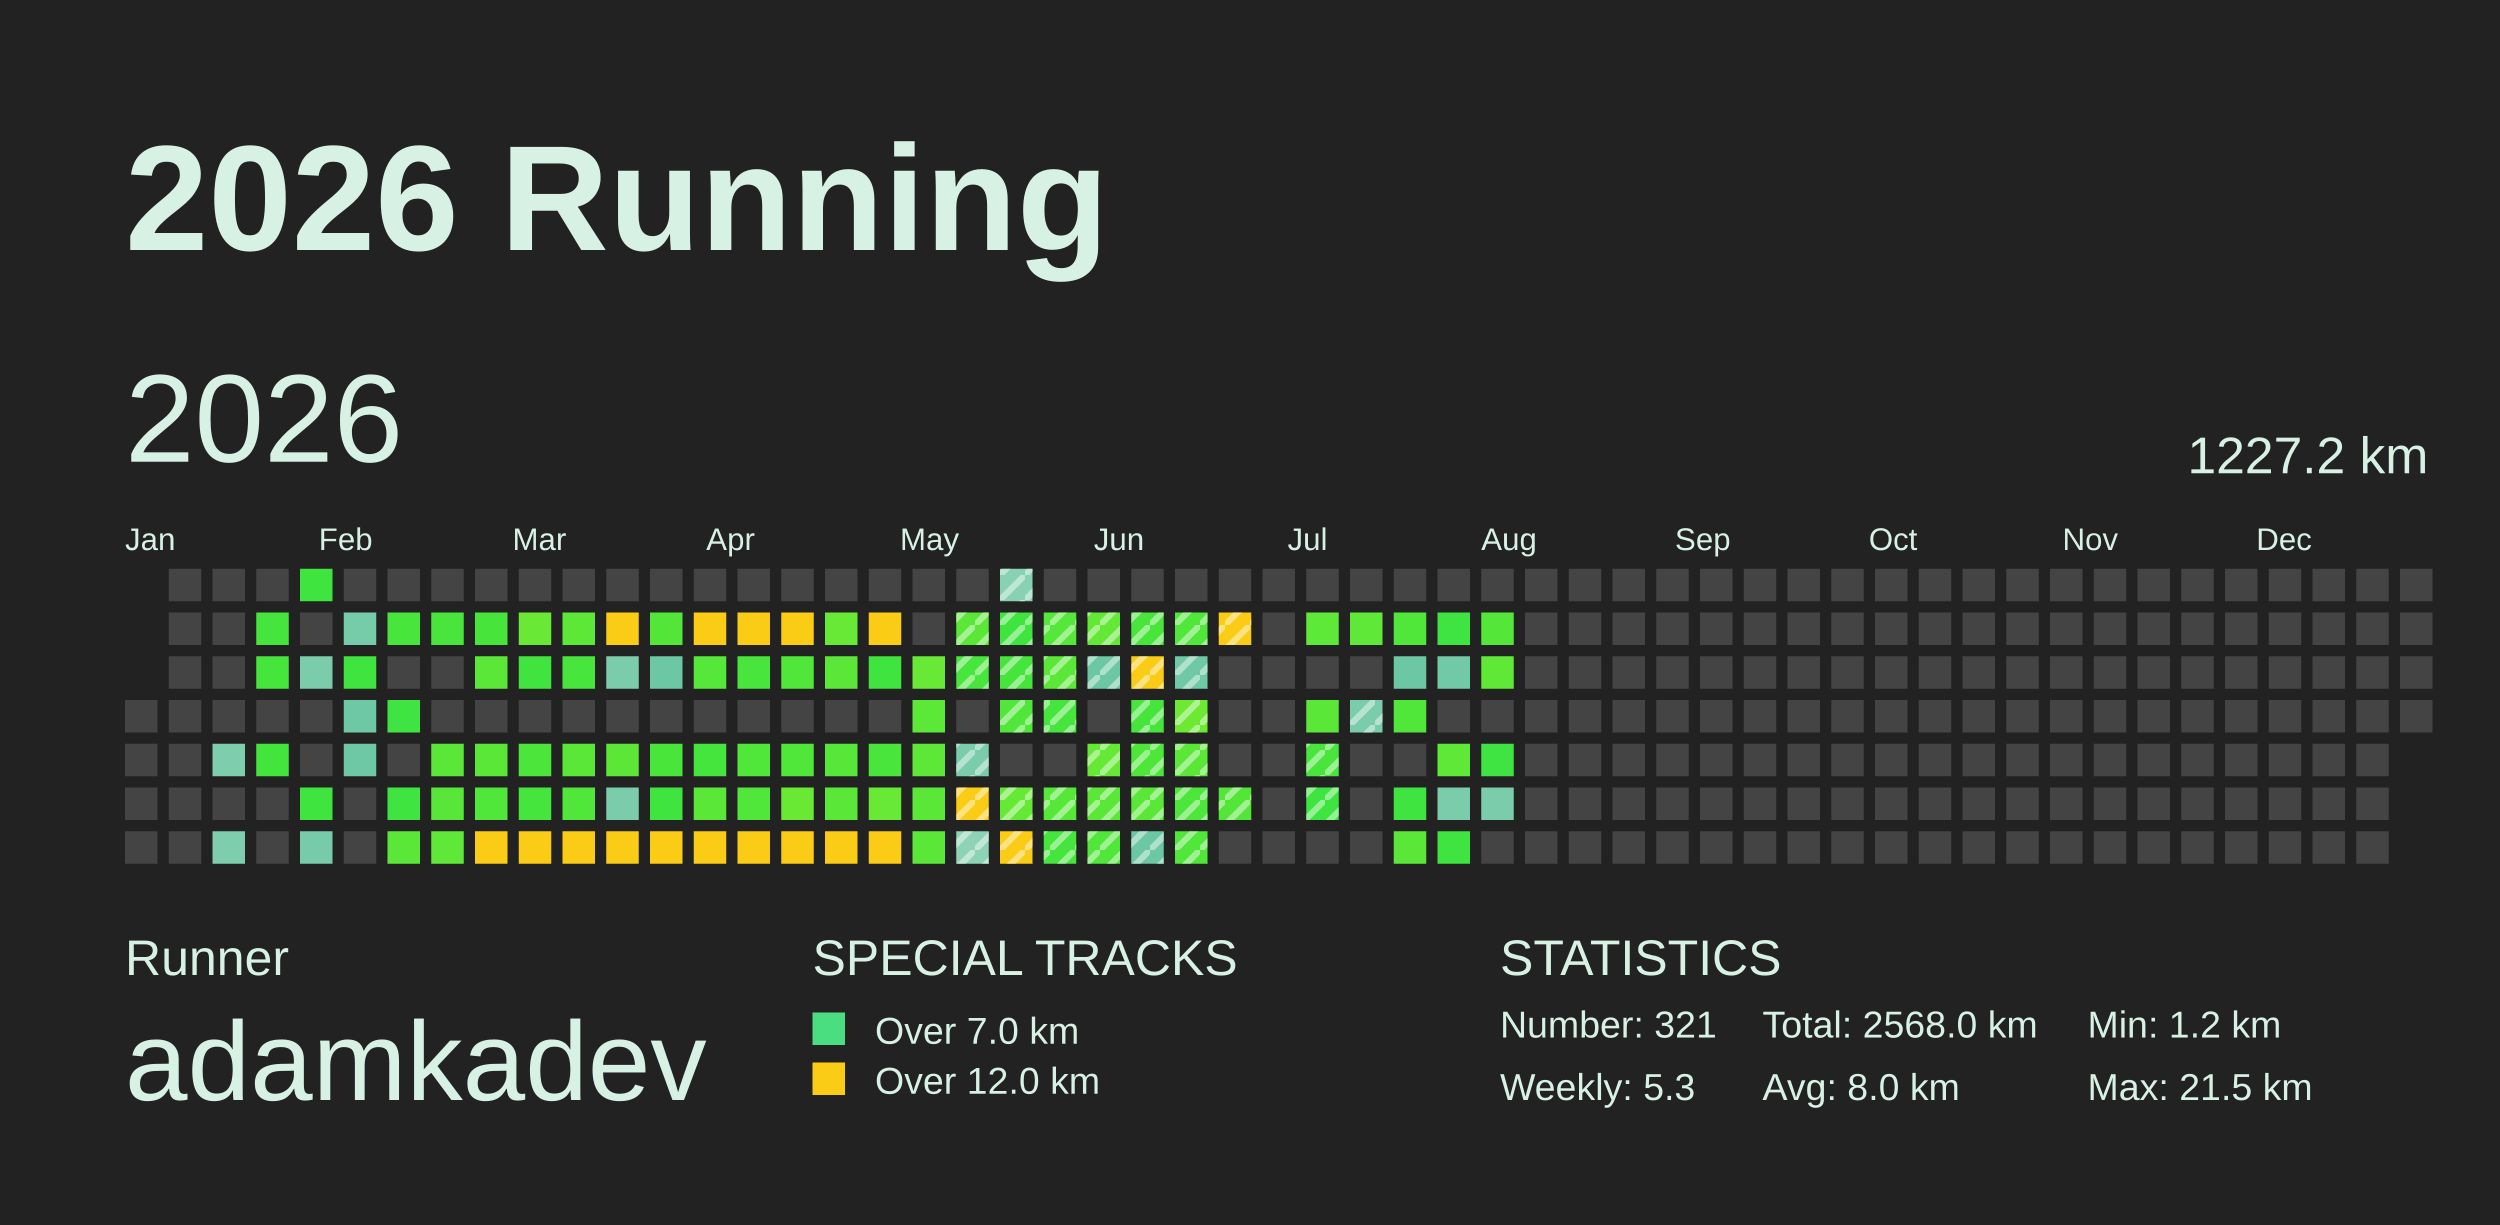
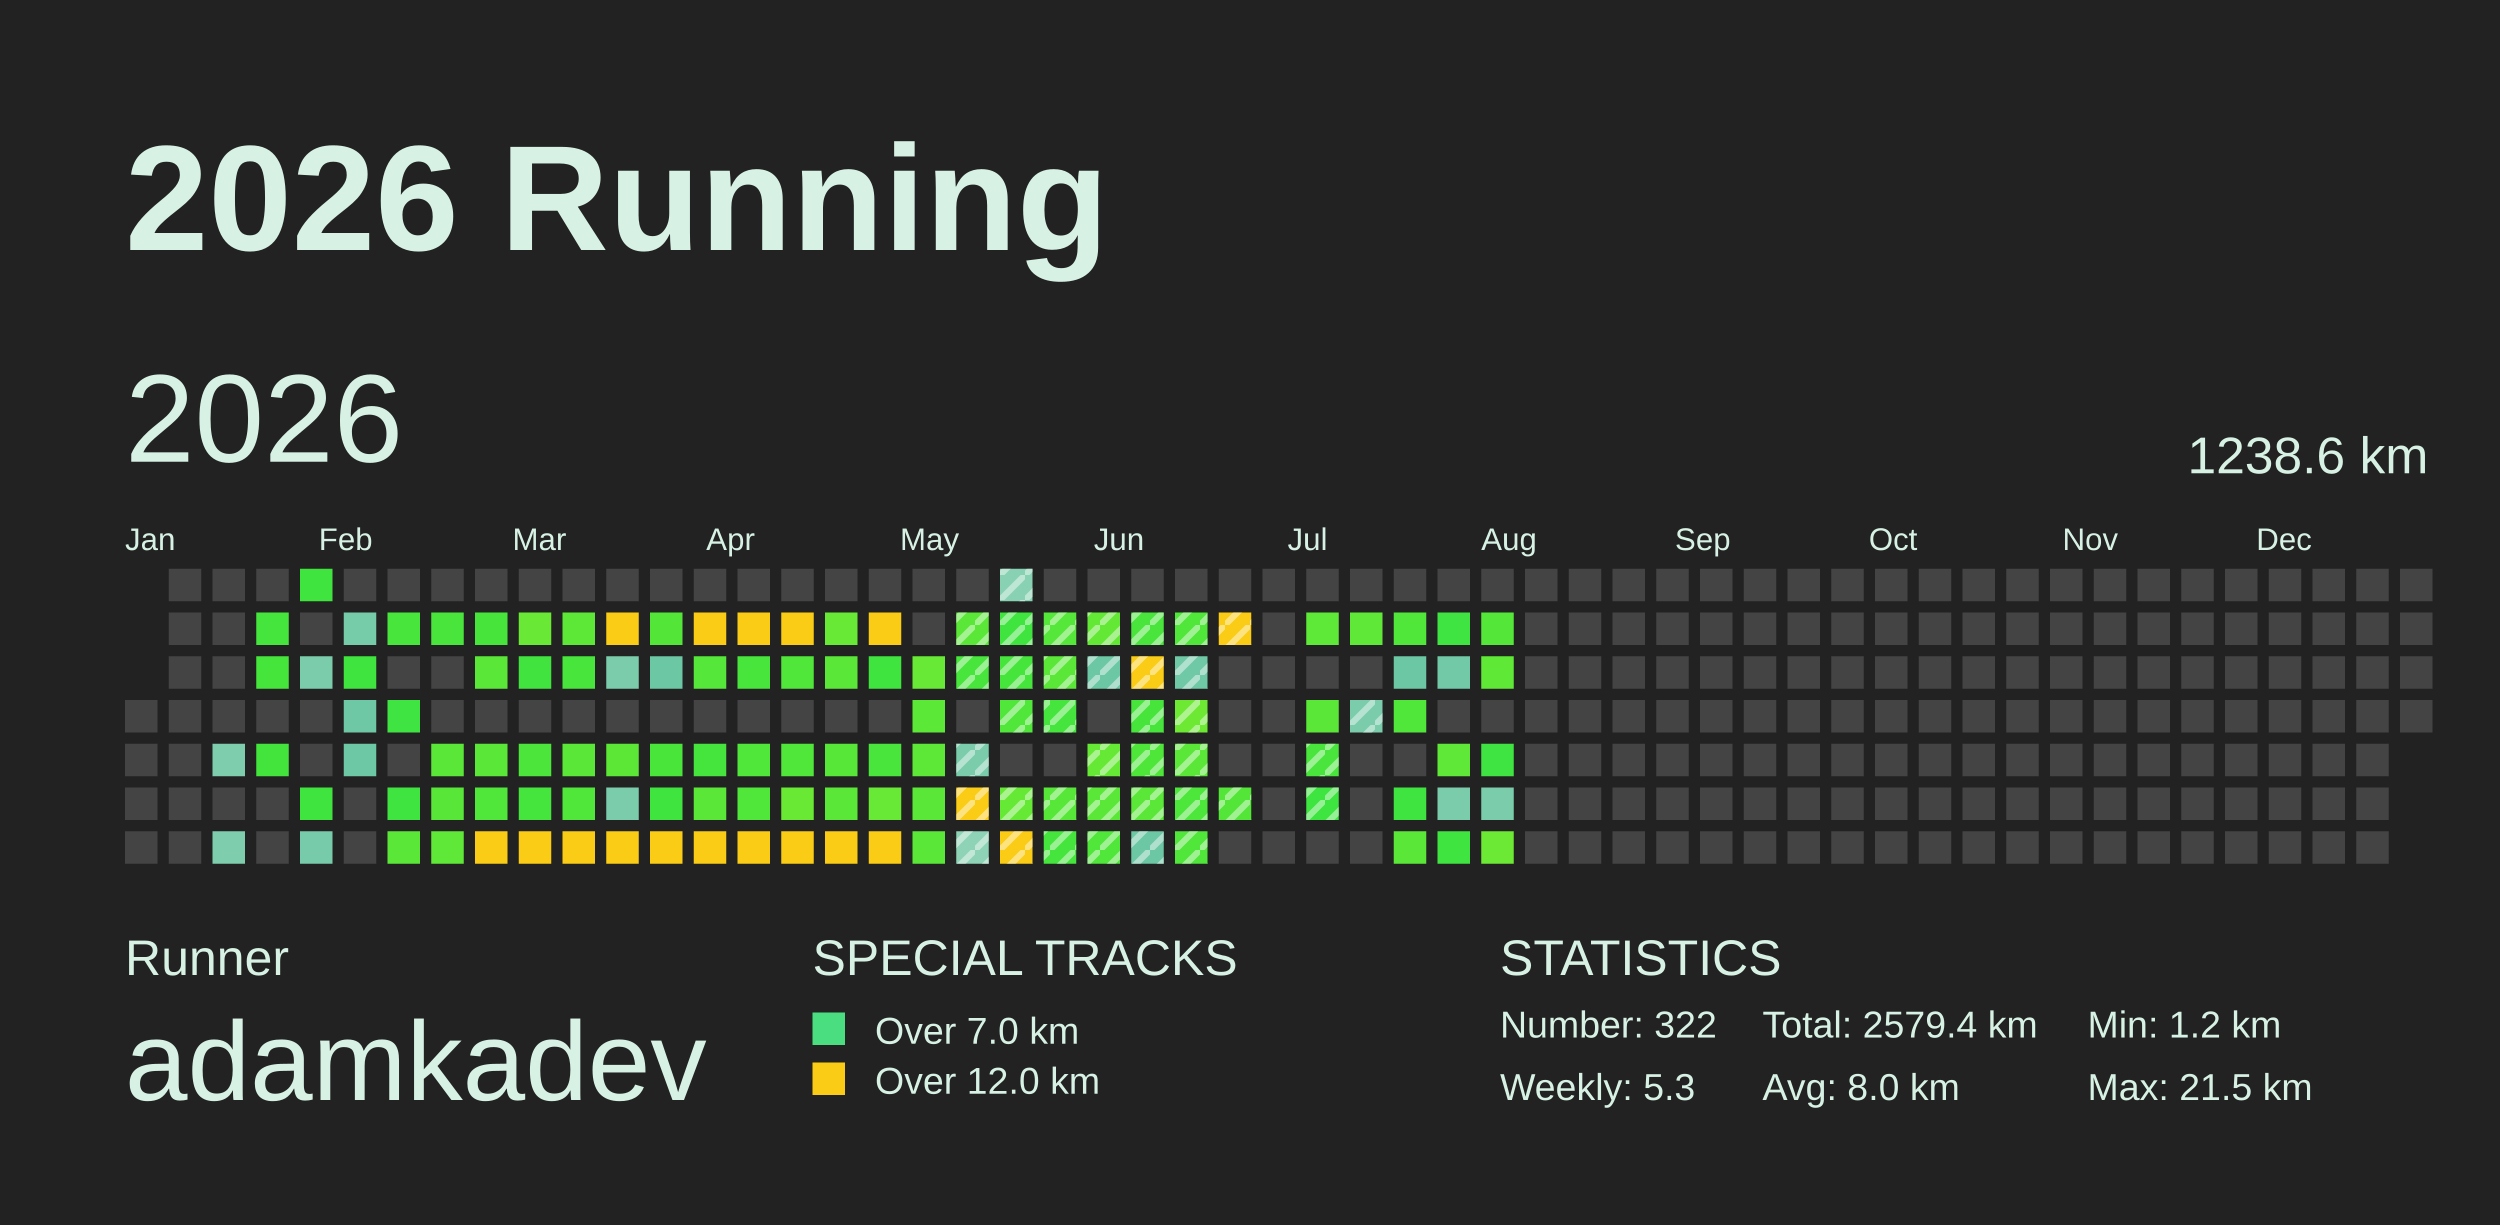
<svg xmlns="http://www.w3.org/2000/svg" baseProfile="full" height="98mm" version="1.1" viewBox="0,0,200,98" width="200mm">
  <defs>
    <pattern height="2" id="indoor-stripe" patternUnits="userSpaceOnUse" width="2">
      <line stroke="white" stroke-opacity="0.45" stroke-width="0.5" x1="0" x2="2" y1="2" y2="0" />
    </pattern>
  </defs>
  <rect fill="#222222" height="98" width="200" x="0" y="0" />
  <text fill="#D7F2E5" style="font-size:12px; font-family:Arial; font-weight:bold;" x="10" y="20">2026 Running</text>
  <text fill="#D7F2E5" style="font-size:4px; font-family:Arial" x="10" y="78">Runner</text>
  <text fill="#D7F2E5" style="font-size:9px; font-family:Arial" x="10" y="88">adamkadev</text>
  <text fill="#D7F2E5" style="font-size:4px; font-family:Arial" x="65" y="78">SPECIAL TRACKS</text>
  <rect fill="#4ADE80" height="2.6" width="2.6" x="65" y="81" />
  <text fill="#D7F2E5" style="font-size:3px; font-family:Arial" x="70" y="83.5">Over 7.0 km</text>
  <rect fill="#FACC15" height="2.6" width="2.6" x="65" y="85" />
  <text fill="#D7F2E5" style="font-size:3px; font-family:Arial" x="70" y="87.5">Over 12.0 km</text>
  <text fill="#D7F2E5" style="font-size:4px; font-family:Arial" x="120" y="78">STATISTICS</text>
-   <text fill="#D7F2E5" style="font-size:3px; font-family:Arial" x="120" y="83">Number: 321</text>
+   <text fill="#D7F2E5" style="font-size:3px; font-family:Arial" x="120" y="83">Number: 322</text>
  <text fill="#D7F2E5" style="font-size:3px; font-family:Arial" x="120" y="88">Weekly: 5.3</text>
-   <text fill="#D7F2E5" style="font-size:3px; font-family:Arial" x="141" y="83">Total: 2568.0 km</text>
+   <text fill="#D7F2E5" style="font-size:3px; font-family:Arial" x="141" y="83">Total: 2579.4 km</text>
  <text fill="#D7F2E5" style="font-size:3px; font-family:Arial" x="141" y="88">Avg: 8.0 km</text>
  <text fill="#D7F2E5" style="font-size:3px; font-family:Arial" x="167" y="83">Min: 1.2 km</text>
  <text fill="#D7F2E5" style="font-size:3px; font-family:Arial" x="167" y="88">Max: 21.5 km</text>
  <text dominant-baseline="hanging" fill="#D7F2E5" style="font-size:10.0px; font-family:Arial;" x="10" y="30">2026</text>
-   <text dominant-baseline="hanging" fill="#D7F2E5" style="font-size:4.125px; font-family:Arial;" x="175" y="35">1227.2 km</text>
+   <text dominant-baseline="hanging" fill="#D7F2E5" style="font-size:4.125px; font-family:Arial;" x="175" y="35">1238.6 km</text>
  <text fill="#D7F2E5" style="font-size:2.5px; font-family:Arial" x="10.0" y="44">Jan</text>
  <text fill="#D7F2E5" style="font-size:2.5px; font-family:Arial" x="25.5" y="44">Feb</text>
  <text fill="#D7F2E5" style="font-size:2.5px; font-family:Arial" x="41.0" y="44">Mar</text>
  <text fill="#D7F2E5" style="font-size:2.5px; font-family:Arial" x="56.5" y="44">Apr</text>
  <text fill="#D7F2E5" style="font-size:2.5px; font-family:Arial" x="72.0" y="44">May</text>
  <text fill="#D7F2E5" style="font-size:2.5px; font-family:Arial" x="87.5" y="44">Jun</text>
  <text fill="#D7F2E5" style="font-size:2.5px; font-family:Arial" x="103.0" y="44">Jul</text>
  <text fill="#D7F2E5" style="font-size:2.5px; font-family:Arial" x="118.5" y="44">Aug</text>
  <text fill="#D7F2E5" style="font-size:2.5px; font-family:Arial" x="134.0" y="44">Sep</text>
  <text fill="#D7F2E5" style="font-size:2.5px; font-family:Arial" x="149.5" y="44">Oct</text>
  <text fill="#D7F2E5" style="font-size:2.5px; font-family:Arial" x="165.0" y="44">Nov</text>
  <text fill="#D7F2E5" style="font-size:2.5px; font-family:Arial" x="180.5" y="44">Dec</text>
  <rect fill="#444444" height="2.6" width="2.6" x="10.0" y="56.0" />
  <rect fill="#444444" height="2.6" width="2.6" x="10.0" y="59.5" />
  <rect fill="#444444" height="2.6" width="2.6" x="10.0" y="63.0" />
  <rect fill="#444444" height="2.6" width="2.6" x="10.0" y="66.5" />
  <rect fill="#444444" height="2.6" width="2.6" x="13.5" y="45.5" />
  <rect fill="#444444" height="2.6" width="2.6" x="13.5" y="49.0" />
  <rect fill="#444444" height="2.6" width="2.6" x="13.5" y="52.5" />
  <rect fill="#444444" height="2.6" width="2.6" x="13.5" y="56.0" />
  <rect fill="#444444" height="2.6" width="2.6" x="13.5" y="59.5" />
  <rect fill="#444444" height="2.6" width="2.6" x="13.5" y="63.0" />
  <rect fill="#444444" height="2.6" width="2.6" x="13.5" y="66.5" />
  <rect fill="#444444" height="2.6" width="2.6" x="17.0" y="45.5" />
  <rect fill="#444444" height="2.6" width="2.6" x="17.0" y="49.0" />
  <rect fill="#444444" height="2.6" width="2.6" x="17.0" y="52.5" />
  <rect fill="#444444" height="2.6" width="2.6" x="17.0" y="56.0" />
  <rect fill="#7ecdad" height="2.6" width="2.6" x="17.0" y="59.5" />
  <rect fill="#444444" height="2.6" width="2.6" x="17.0" y="63.0" />
  <rect fill="#7ecdad" height="2.6" width="2.6" x="17.0" y="66.5" />
  <rect fill="#444444" height="2.6" width="2.6" x="20.5" y="45.5" />
  <rect fill="#45e53d" height="2.6" width="2.6" x="20.5" y="49.0" />
  <rect fill="#46e53c" height="2.6" width="2.6" x="20.5" y="52.5" />
  <rect fill="#444444" height="2.6" width="2.6" x="20.5" y="56.0" />
  <rect fill="#43e53d" height="2.6" width="2.6" x="20.5" y="59.5" />
  <rect fill="#444444" height="2.6" width="2.6" x="20.5" y="63.0" />
  <rect fill="#444444" height="2.6" width="2.6" x="20.5" y="66.5" />
  <rect fill="#3fe43e" height="2.6" width="2.6" x="24.0" y="45.5" />
  <rect fill="#444444" height="2.6" width="2.6" x="24.0" y="49.0" />
  <rect fill="#7accab" height="2.6" width="2.6" x="24.0" y="52.5" />
  <rect fill="#444444" height="2.6" width="2.6" x="24.0" y="56.0" />
  <rect fill="#444444" height="2.6" width="2.6" x="24.0" y="59.5" />
  <rect fill="#40e43e" height="2.6" width="2.6" x="24.0" y="63.0" />
  <rect fill="#78cbaa" height="2.6" width="2.6" x="24.0" y="66.5" />
  <rect fill="#444444" height="2.6" width="2.6" x="27.5" y="45.5" />
  <rect fill="#76cba9" height="2.6" width="2.6" x="27.5" y="49.0" />
  <rect fill="#3fe43e" height="2.6" width="2.6" x="27.5" y="52.5" />
  <rect fill="#6ec8a5" height="2.6" width="2.6" x="27.5" y="56.0" />
  <rect fill="#6dc8a5" height="2.6" width="2.6" x="27.5" y="59.5" />
  <rect fill="#444444" height="2.6" width="2.6" x="27.5" y="63.0" />
  <rect fill="#444444" height="2.6" width="2.6" x="27.5" y="66.5" />
  <rect fill="#444444" height="2.6" width="2.6" x="31.0" y="45.5" />
  <rect fill="#48e53c" height="2.6" width="2.6" x="31.0" y="49.0" />
  <rect fill="#444444" height="2.6" width="2.6" x="31.0" y="52.5" />
  <rect fill="#3fe442" height="2.6" width="2.6" x="31.0" y="56.0" />
  <rect fill="#444444" height="2.6" width="2.6" x="31.0" y="59.5" />
  <rect fill="#3fe441" height="2.6" width="2.6" x="31.0" y="63.0" />
  <rect fill="#5be738" height="2.6" width="2.6" x="31.0" y="66.5" />
  <rect fill="#444444" height="2.6" width="2.6" x="34.5" y="45.5" />
  <rect fill="#49e53c" height="2.6" width="2.6" x="34.5" y="49.0" />
  <rect fill="#444444" height="2.6" width="2.6" x="34.5" y="52.5" />
  <rect fill="#444444" height="2.6" width="2.6" x="34.5" y="56.0" />
  <rect fill="#5be738" height="2.6" width="2.6" x="34.5" y="59.5" />
  <rect fill="#58e738" height="2.6" width="2.6" x="34.5" y="63.0" />
  <rect fill="#5fe837" height="2.6" width="2.6" x="34.5" y="66.5" />
  <rect fill="#444444" height="2.6" width="2.6" x="38.0" y="45.5" />
  <rect fill="#47e53c" height="2.6" width="2.6" x="38.0" y="49.0" />
  <rect fill="#5be738" height="2.6" width="2.6" x="38.0" y="52.5" />
  <rect fill="#444444" height="2.6" width="2.6" x="38.0" y="56.0" />
  <rect fill="#5be738" height="2.6" width="2.6" x="38.0" y="59.5" />
  <rect fill="#50e63a" height="2.6" width="2.6" x="38.0" y="63.0" />
  <rect fill="#FACC15" height="2.6" width="2.6" x="38.0" y="66.5" />
  <rect fill="#444444" height="2.6" width="2.6" x="41.5" y="45.5" />
  <rect fill="#69e935" height="2.6" width="2.6" x="41.5" y="49.0" />
  <rect fill="#41e43e" height="2.6" width="2.6" x="41.5" y="52.5" />
  <rect fill="#444444" height="2.6" width="2.6" x="41.5" y="56.0" />
  <rect fill="#4be53b" height="2.6" width="2.6" x="41.5" y="59.5" />
  <rect fill="#45e53d" height="2.6" width="2.6" x="41.5" y="63.0" />
  <rect fill="#FACC15" height="2.6" width="2.6" x="41.5" y="66.5" />
  <rect fill="#444444" height="2.6" width="2.6" x="45.0" y="45.5" />
  <rect fill="#5de837" height="2.6" width="2.6" x="45.0" y="49.0" />
  <rect fill="#48e53c" height="2.6" width="2.6" x="45.0" y="52.5" />
  <rect fill="#444444" height="2.6" width="2.6" x="45.0" y="56.0" />
  <rect fill="#5be738" height="2.6" width="2.6" x="45.0" y="59.5" />
  <rect fill="#50e63a" height="2.6" width="2.6" x="45.0" y="63.0" />
  <rect fill="#FACC15" height="2.6" width="2.6" x="45.0" y="66.5" />
  <rect fill="#444444" height="2.6" width="2.6" x="48.5" y="45.5" />
  <rect fill="#FACC15" height="2.6" width="2.6" x="48.5" y="49.0" />
  <rect fill="#7accab" height="2.6" width="2.6" x="48.5" y="52.5" />
  <rect fill="#444444" height="2.6" width="2.6" x="48.5" y="56.0" />
  <rect fill="#5ce737" height="2.6" width="2.6" x="48.5" y="59.5" />
  <rect fill="#7accab" height="2.6" width="2.6" x="48.5" y="63.0" />
  <rect fill="#FACC15" height="2.6" width="2.6" x="48.5" y="66.5" />
  <rect fill="#444444" height="2.6" width="2.6" x="52.0" y="45.5" />
  <rect fill="#53e639" height="2.6" width="2.6" x="52.0" y="49.0" />
  <rect fill="#6cc7a4" height="2.6" width="2.6" x="52.0" y="52.5" />
  <rect fill="#444444" height="2.6" width="2.6" x="52.0" y="56.0" />
  <rect fill="#4ae53b" height="2.6" width="2.6" x="52.0" y="59.5" />
  <rect fill="#40e43e" height="2.6" width="2.6" x="52.0" y="63.0" />
  <rect fill="#FACC15" height="2.6" width="2.6" x="52.0" y="66.5" />
  <rect fill="#444444" height="2.6" width="2.6" x="55.5" y="45.5" />
  <rect fill="#FACC15" height="2.6" width="2.6" x="55.5" y="49.0" />
  <rect fill="#55e739" height="2.6" width="2.6" x="55.5" y="52.5" />
  <rect fill="#444444" height="2.6" width="2.6" x="55.5" y="56.0" />
  <rect fill="#45e53d" height="2.6" width="2.6" x="55.5" y="59.5" />
  <rect fill="#5be738" height="2.6" width="2.6" x="55.5" y="63.0" />
  <rect fill="#FACC15" height="2.6" width="2.6" x="55.5" y="66.5" />
  <rect fill="#444444" height="2.6" width="2.6" x="59.0" y="45.5" />
  <rect fill="#FACC15" height="2.6" width="2.6" x="59.0" y="49.0" />
  <rect fill="#48e53c" height="2.6" width="2.6" x="59.0" y="52.5" />
  <rect fill="#444444" height="2.6" width="2.6" x="59.0" y="56.0" />
  <rect fill="#50e63a" height="2.6" width="2.6" x="59.0" y="59.5" />
  <rect fill="#50e63a" height="2.6" width="2.6" x="59.0" y="63.0" />
  <rect fill="#FACC15" height="2.6" width="2.6" x="59.0" y="66.5" />
  <rect fill="#444444" height="2.6" width="2.6" x="62.5" y="45.5" />
  <rect fill="#FACC15" height="2.6" width="2.6" x="62.5" y="49.0" />
  <rect fill="#51e63a" height="2.6" width="2.6" x="62.5" y="52.5" />
  <rect fill="#444444" height="2.6" width="2.6" x="62.5" y="56.0" />
  <rect fill="#50e63a" height="2.6" width="2.6" x="62.5" y="59.5" />
  <rect fill="#6ae934" height="2.6" width="2.6" x="62.5" y="63.0" />
  <rect fill="#FACC15" height="2.6" width="2.6" x="62.5" y="66.5" />
  <rect fill="#444444" height="2.6" width="2.6" x="66.0" y="45.5" />
  <rect fill="#67e935" height="2.6" width="2.6" x="66.0" y="49.0" />
  <rect fill="#5be738" height="2.6" width="2.6" x="66.0" y="52.5" />
  <rect fill="#444444" height="2.6" width="2.6" x="66.0" y="56.0" />
  <rect fill="#57e739" height="2.6" width="2.6" x="66.0" y="59.5" />
  <rect fill="#5be738" height="2.6" width="2.6" x="66.0" y="63.0" />
  <rect fill="#FACC15" height="2.6" width="2.6" x="66.0" y="66.5" />
  <rect fill="#444444" height="2.6" width="2.6" x="69.5" y="45.5" />
  <rect fill="#FACC15" height="2.6" width="2.6" x="69.5" y="49.0" />
  <rect fill="#3fe43e" height="2.6" width="2.6" x="69.5" y="52.5" />
  <rect fill="#444444" height="2.6" width="2.6" x="69.5" y="56.0" />
  <rect fill="#49e53c" height="2.6" width="2.6" x="69.5" y="59.5" />
  <rect fill="#68e935" height="2.6" width="2.6" x="69.5" y="63.0" />
  <rect fill="#FACC15" height="2.6" width="2.6" x="69.5" y="66.5" />
  <rect fill="#444444" height="2.6" width="2.6" x="73.0" y="45.5" />
  <rect fill="#444444" height="2.6" width="2.6" x="73.0" y="49.0" />
  <rect fill="#67e935" height="2.6" width="2.6" x="73.0" y="52.5" />
  <rect fill="#5ce837" height="2.6" width="2.6" x="73.0" y="56.0" />
  <rect fill="#5de837" height="2.6" width="2.6" x="73.0" y="59.5" />
  <rect fill="#5be738" height="2.6" width="2.6" x="73.0" y="63.0" />
  <rect fill="#5be738" height="2.6" width="2.6" x="73.0" y="66.5" />
  <rect fill="#444444" height="2.6" width="2.6" x="76.5" y="45.5" />
  <rect fill="#5be738" height="2.6" width="2.6" x="76.5" y="49.0" />
  <rect fill="url(#indoor-stripe)" height="2.6" style="pointer-events: none;" width="2.6" x="76.5" y="49.0" />
  <rect fill="#48e53c" height="2.6" width="2.6" x="76.5" y="52.5" />
  <rect fill="url(#indoor-stripe)" height="2.6" style="pointer-events: none;" width="2.6" x="76.5" y="52.5" />
  <rect fill="#444444" height="2.6" width="2.6" x="76.5" y="56.0" />
  <rect fill="#7accab" height="2.6" width="2.6" x="76.5" y="59.5" />
  <rect fill="url(#indoor-stripe)" height="2.6" style="pointer-events: none;" width="2.6" x="76.5" y="59.5" />
  <rect fill="#FACC15" height="2.6" width="2.6" x="76.5" y="63.0" />
  <rect fill="url(#indoor-stripe)" height="2.6" style="pointer-events: none;" width="2.6" x="76.5" y="63.0" />
  <rect fill="#8fd3b6" height="2.6" width="2.6" x="76.5" y="66.5" />
  <rect fill="url(#indoor-stripe)" height="2.6" style="pointer-events: none;" width="2.6" x="76.5" y="66.5" />
  <rect fill="#89d1b3" height="2.6" width="2.6" x="80.0" y="45.5" />
  <rect fill="url(#indoor-stripe)" height="2.6" style="pointer-events: none;" width="2.6" x="80.0" y="45.5" />
  <rect fill="#40e43e" height="2.6" width="2.6" x="80.0" y="49.0" />
  <rect fill="url(#indoor-stripe)" height="2.6" style="pointer-events: none;" width="2.6" x="80.0" y="49.0" />
  <rect fill="#46e53c" height="2.6" width="2.6" x="80.0" y="52.5" />
  <rect fill="url(#indoor-stripe)" height="2.6" style="pointer-events: none;" width="2.6" x="80.0" y="52.5" />
  <rect fill="#50e63a" height="2.6" width="2.6" x="80.0" y="56.0" />
  <rect fill="url(#indoor-stripe)" height="2.6" style="pointer-events: none;" width="2.6" x="80.0" y="56.0" />
  <rect fill="#444444" height="2.6" width="2.6" x="80.0" y="59.5" />
  <rect fill="#66e935" height="2.6" width="2.6" x="80.0" y="63.0" />
  <rect fill="url(#indoor-stripe)" height="2.6" style="pointer-events: none;" width="2.6" x="80.0" y="63.0" />
  <rect fill="#FACC15" height="2.6" width="2.6" x="80.0" y="66.5" />
  <rect fill="url(#indoor-stripe)" height="2.6" style="pointer-events: none;" width="2.6" x="80.0" y="66.5" />
  <rect fill="#444444" height="2.6" width="2.6" x="83.5" y="45.5" />
  <rect fill="#55e739" height="2.6" width="2.6" x="83.5" y="49.0" />
  <rect fill="url(#indoor-stripe)" height="2.6" style="pointer-events: none;" width="2.6" x="83.5" y="49.0" />
  <rect fill="#5be738" height="2.6" width="2.6" x="83.5" y="52.5" />
  <rect fill="url(#indoor-stripe)" height="2.6" style="pointer-events: none;" width="2.6" x="83.5" y="52.5" />
  <rect fill="#45e53d" height="2.6" width="2.6" x="83.5" y="56.0" />
  <rect fill="url(#indoor-stripe)" height="2.6" style="pointer-events: none;" width="2.6" x="83.5" y="56.0" />
  <rect fill="#444444" height="2.6" width="2.6" x="83.5" y="59.5" />
  <rect fill="#56e739" height="2.6" width="2.6" x="83.5" y="63.0" />
  <rect fill="url(#indoor-stripe)" height="2.6" style="pointer-events: none;" width="2.6" x="83.5" y="63.0" />
  <rect fill="#45e53d" height="2.6" width="2.6" x="83.5" y="66.5" />
  <rect fill="url(#indoor-stripe)" height="2.6" style="pointer-events: none;" width="2.6" x="83.5" y="66.5" />
  <rect fill="#444444" height="2.6" width="2.6" x="87.0" y="45.5" />
  <rect fill="#64e836" height="2.6" width="2.6" x="87.0" y="49.0" />
  <rect fill="url(#indoor-stripe)" height="2.6" style="pointer-events: none;" width="2.6" x="87.0" y="49.0" />
  <rect fill="#6cc7a4" height="2.6" width="2.6" x="87.0" y="52.5" />
  <rect fill="url(#indoor-stripe)" height="2.6" style="pointer-events: none;" width="2.6" x="87.0" y="52.5" />
  <rect fill="#444444" height="2.6" width="2.6" x="87.0" y="56.0" />
  <rect fill="#66e935" height="2.6" width="2.6" x="87.0" y="59.5" />
  <rect fill="url(#indoor-stripe)" height="2.6" style="pointer-events: none;" width="2.6" x="87.0" y="59.5" />
  <rect fill="#5be738" height="2.6" width="2.6" x="87.0" y="63.0" />
  <rect fill="url(#indoor-stripe)" height="2.6" style="pointer-events: none;" width="2.6" x="87.0" y="63.0" />
  <rect fill="#50e63a" height="2.6" width="2.6" x="87.0" y="66.5" />
  <rect fill="url(#indoor-stripe)" height="2.6" style="pointer-events: none;" width="2.6" x="87.0" y="66.5" />
  <rect fill="#444444" height="2.6" width="2.6" x="90.5" y="45.5" />
  <rect fill="#49e53c" height="2.6" width="2.6" x="90.5" y="49.0" />
  <rect fill="url(#indoor-stripe)" height="2.6" style="pointer-events: none;" width="2.6" x="90.5" y="49.0" />
  <rect fill="#FACC15" height="2.6" width="2.6" x="90.5" y="52.5" />
  <rect fill="url(#indoor-stripe)" height="2.6" style="pointer-events: none;" width="2.6" x="90.5" y="52.5" />
  <rect fill="#47e53c" height="2.6" width="2.6" x="90.5" y="56.0" />
  <rect fill="url(#indoor-stripe)" height="2.6" style="pointer-events: none;" width="2.6" x="90.5" y="56.0" />
  <rect fill="#4fe63a" height="2.6" width="2.6" x="90.5" y="59.5" />
  <rect fill="url(#indoor-stripe)" height="2.6" style="pointer-events: none;" width="2.6" x="90.5" y="59.5" />
  <rect fill="#5ae738" height="2.6" width="2.6" x="90.5" y="63.0" />
  <rect fill="url(#indoor-stripe)" height="2.6" style="pointer-events: none;" width="2.6" x="90.5" y="63.0" />
  <rect fill="#6cc7a4" height="2.6" width="2.6" x="90.5" y="66.5" />
  <rect fill="url(#indoor-stripe)" height="2.6" style="pointer-events: none;" width="2.6" x="90.5" y="66.5" />
  <rect fill="#444444" height="2.6" width="2.6" x="94.0" y="45.5" />
  <rect fill="#50e63a" height="2.6" width="2.6" x="94.0" y="49.0" />
  <rect fill="url(#indoor-stripe)" height="2.6" style="pointer-events: none;" width="2.6" x="94.0" y="49.0" />
  <rect fill="#6fc8a6" height="2.6" width="2.6" x="94.0" y="52.5" />
  <rect fill="url(#indoor-stripe)" height="2.6" style="pointer-events: none;" width="2.6" x="94.0" y="52.5" />
  <rect fill="#6de934" height="2.6" width="2.6" x="94.0" y="56.0" />
  <rect fill="url(#indoor-stripe)" height="2.6" style="pointer-events: none;" width="2.6" x="94.0" y="56.0" />
  <rect fill="#5be738" height="2.6" width="2.6" x="94.0" y="59.5" />
  <rect fill="url(#indoor-stripe)" height="2.6" style="pointer-events: none;" width="2.6" x="94.0" y="59.5" />
  <rect fill="#4de63b" height="2.6" width="2.6" x="94.0" y="63.0" />
  <rect fill="url(#indoor-stripe)" height="2.6" style="pointer-events: none;" width="2.6" x="94.0" y="63.0" />
  <rect fill="#50e63a" height="2.6" width="2.6" x="94.0" y="66.5" />
  <rect fill="url(#indoor-stripe)" height="2.6" style="pointer-events: none;" width="2.6" x="94.0" y="66.5" />
  <rect fill="#444444" height="2.6" width="2.6" x="97.5" y="45.5" />
  <rect fill="#FACC15" height="2.6" width="2.6" x="97.5" y="49.0" />
  <rect fill="url(#indoor-stripe)" height="2.6" style="pointer-events: none;" width="2.6" x="97.5" y="49.0" />
  <rect fill="#444444" height="2.6" width="2.6" x="97.5" y="52.5" />
  <rect fill="#444444" height="2.6" width="2.6" x="97.5" y="56.0" />
  <rect fill="#444444" height="2.6" width="2.6" x="97.5" y="59.5" />
  <rect fill="#53e639" height="2.6" width="2.6" x="97.5" y="63.0" />
  <rect fill="url(#indoor-stripe)" height="2.6" style="pointer-events: none;" width="2.6" x="97.5" y="63.0" />
  <rect fill="#444444" height="2.6" width="2.6" x="97.5" y="66.5" />
  <rect fill="#444444" height="2.6" width="2.6" x="101.0" y="45.5" />
  <rect fill="#444444" height="2.6" width="2.6" x="101.0" y="49.0" />
  <rect fill="#444444" height="2.6" width="2.6" x="101.0" y="52.5" />
  <rect fill="#444444" height="2.6" width="2.6" x="101.0" y="56.0" />
  <rect fill="#444444" height="2.6" width="2.6" x="101.0" y="59.5" />
  <rect fill="#444444" height="2.6" width="2.6" x="101.0" y="63.0" />
  <rect fill="#444444" height="2.6" width="2.6" x="101.0" y="66.5" />
  <rect fill="#444444" height="2.6" width="2.6" x="104.5" y="45.5" />
  <rect fill="#5ee837" height="2.6" width="2.6" x="104.5" y="49.0" />
  <rect fill="#444444" height="2.6" width="2.6" x="104.5" y="52.5" />
  <rect fill="#5be737" height="2.6" width="2.6" x="104.5" y="56.0" />
  <rect fill="#49e53c" height="2.6" width="2.6" x="104.5" y="59.5" />
  <rect fill="url(#indoor-stripe)" height="2.6" style="pointer-events: none;" width="2.6" x="104.5" y="59.5" />
  <rect fill="#3ee43f" height="2.6" width="2.6" x="104.5" y="63.0" />
  <rect fill="url(#indoor-stripe)" height="2.6" style="pointer-events: none;" width="2.6" x="104.5" y="63.0" />
  <rect fill="#444444" height="2.6" width="2.6" x="104.5" y="66.5" />
  <rect fill="#444444" height="2.6" width="2.6" x="108.0" y="45.5" />
  <rect fill="#5fe837" height="2.6" width="2.6" x="108.0" y="49.0" />
  <rect fill="#444444" height="2.6" width="2.6" x="108.0" y="52.5" />
  <rect fill="#7accab" height="2.6" width="2.6" x="108.0" y="56.0" />
  <rect fill="url(#indoor-stripe)" height="2.6" style="pointer-events: none;" width="2.6" x="108.0" y="56.0" />
  <rect fill="#444444" height="2.6" width="2.6" x="108.0" y="59.5" />
  <rect fill="#444444" height="2.6" width="2.6" x="108.0" y="63.0" />
  <rect fill="#444444" height="2.6" width="2.6" x="108.0" y="66.5" />
  <rect fill="#444444" height="2.6" width="2.6" x="111.5" y="45.5" />
  <rect fill="#50e63a" height="2.6" width="2.6" x="111.5" y="49.0" />
  <rect fill="#6cc7a4" height="2.6" width="2.6" x="111.5" y="52.5" />
  <rect fill="#51e63a" height="2.6" width="2.6" x="111.5" y="56.0" />
  <rect fill="#444444" height="2.6" width="2.6" x="111.5" y="59.5" />
  <rect fill="#3fe441" height="2.6" width="2.6" x="111.5" y="63.0" />
  <rect fill="#5be738" height="2.6" width="2.6" x="111.5" y="66.5" />
  <rect fill="#444444" height="2.6" width="2.6" x="115.0" y="45.5" />
  <rect fill="#3fe443" height="2.6" width="2.6" x="115.0" y="49.0" />
  <rect fill="#71c9a7" height="2.6" width="2.6" x="115.0" y="52.5" />
  <rect fill="#444444" height="2.6" width="2.6" x="115.0" y="56.0" />
  <rect fill="#5fe837" height="2.6" width="2.6" x="115.0" y="59.5" />
  <rect fill="#7accab" height="2.6" width="2.6" x="115.0" y="63.0" />
  <rect fill="#3fe440" height="2.6" width="2.6" x="115.0" y="66.5" />
  <rect fill="#444444" height="2.6" width="2.6" x="118.5" y="45.5" />
  <rect fill="#54e739" height="2.6" width="2.6" x="118.5" y="49.0" />
  <rect fill="#60e836" height="2.6" width="2.6" x="118.5" y="52.5" />
  <rect fill="#444444" height="2.6" width="2.6" x="118.5" y="56.0" />
  <rect fill="#3fe443" height="2.6" width="2.6" x="118.5" y="59.5" />
  <rect fill="#7accab" height="2.6" width="2.6" x="118.5" y="63.0" />
-   <rect fill="#444444" height="2.6" width="2.6" x="118.5" y="66.5" />
+   <rect fill="#6ce934" height="2.6" width="2.6" x="118.5" y="66.5" />
  <rect fill="#444444" height="2.6" width="2.6" x="122.0" y="45.5" />
  <rect fill="#444444" height="2.6" width="2.6" x="122.0" y="49.0" />
  <rect fill="#444444" height="2.6" width="2.6" x="122.0" y="52.5" />
  <rect fill="#444444" height="2.6" width="2.6" x="122.0" y="56.0" />
  <rect fill="#444444" height="2.6" width="2.6" x="122.0" y="59.5" />
  <rect fill="#444444" height="2.6" width="2.6" x="122.0" y="63.0" />
  <rect fill="#444444" height="2.6" width="2.6" x="122.0" y="66.5" />
  <rect fill="#444444" height="2.6" width="2.6" x="125.5" y="45.5" />
  <rect fill="#444444" height="2.6" width="2.6" x="125.5" y="49.0" />
  <rect fill="#444444" height="2.6" width="2.6" x="125.5" y="52.5" />
  <rect fill="#444444" height="2.6" width="2.6" x="125.5" y="56.0" />
  <rect fill="#444444" height="2.6" width="2.6" x="125.5" y="59.5" />
  <rect fill="#444444" height="2.6" width="2.6" x="125.5" y="63.0" />
  <rect fill="#444444" height="2.6" width="2.6" x="125.5" y="66.5" />
  <rect fill="#444444" height="2.6" width="2.6" x="129.0" y="45.5" />
  <rect fill="#444444" height="2.6" width="2.6" x="129.0" y="49.0" />
  <rect fill="#444444" height="2.6" width="2.6" x="129.0" y="52.5" />
  <rect fill="#444444" height="2.6" width="2.6" x="129.0" y="56.0" />
  <rect fill="#444444" height="2.6" width="2.6" x="129.0" y="59.5" />
  <rect fill="#444444" height="2.6" width="2.6" x="129.0" y="63.0" />
  <rect fill="#444444" height="2.6" width="2.6" x="129.0" y="66.5" />
  <rect fill="#444444" height="2.6" width="2.6" x="132.5" y="45.5" />
  <rect fill="#444444" height="2.6" width="2.6" x="132.5" y="49.0" />
  <rect fill="#444444" height="2.6" width="2.6" x="132.5" y="52.5" />
  <rect fill="#444444" height="2.6" width="2.6" x="132.5" y="56.0" />
  <rect fill="#444444" height="2.6" width="2.6" x="132.5" y="59.5" />
  <rect fill="#444444" height="2.6" width="2.6" x="132.5" y="63.0" />
  <rect fill="#444444" height="2.6" width="2.6" x="132.5" y="66.5" />
  <rect fill="#444444" height="2.6" width="2.6" x="136.0" y="45.5" />
  <rect fill="#444444" height="2.6" width="2.6" x="136.0" y="49.0" />
  <rect fill="#444444" height="2.6" width="2.6" x="136.0" y="52.5" />
  <rect fill="#444444" height="2.6" width="2.6" x="136.0" y="56.0" />
  <rect fill="#444444" height="2.6" width="2.6" x="136.0" y="59.5" />
  <rect fill="#444444" height="2.6" width="2.6" x="136.0" y="63.0" />
  <rect fill="#444444" height="2.6" width="2.6" x="136.0" y="66.5" />
  <rect fill="#444444" height="2.6" width="2.6" x="139.5" y="45.5" />
  <rect fill="#444444" height="2.6" width="2.6" x="139.5" y="49.0" />
  <rect fill="#444444" height="2.6" width="2.6" x="139.5" y="52.5" />
  <rect fill="#444444" height="2.6" width="2.6" x="139.5" y="56.0" />
  <rect fill="#444444" height="2.6" width="2.6" x="139.5" y="59.5" />
  <rect fill="#444444" height="2.6" width="2.6" x="139.5" y="63.0" />
  <rect fill="#444444" height="2.6" width="2.6" x="139.5" y="66.5" />
  <rect fill="#444444" height="2.6" width="2.6" x="143.0" y="45.5" />
  <rect fill="#444444" height="2.6" width="2.6" x="143.0" y="49.0" />
  <rect fill="#444444" height="2.6" width="2.6" x="143.0" y="52.5" />
  <rect fill="#444444" height="2.6" width="2.6" x="143.0" y="56.0" />
  <rect fill="#444444" height="2.6" width="2.6" x="143.0" y="59.5" />
  <rect fill="#444444" height="2.6" width="2.6" x="143.0" y="63.0" />
  <rect fill="#444444" height="2.6" width="2.6" x="143.0" y="66.5" />
  <rect fill="#444444" height="2.6" width="2.6" x="146.5" y="45.5" />
  <rect fill="#444444" height="2.6" width="2.6" x="146.5" y="49.0" />
  <rect fill="#444444" height="2.6" width="2.6" x="146.5" y="52.5" />
  <rect fill="#444444" height="2.6" width="2.6" x="146.5" y="56.0" />
  <rect fill="#444444" height="2.6" width="2.6" x="146.5" y="59.5" />
  <rect fill="#444444" height="2.6" width="2.6" x="146.5" y="63.0" />
  <rect fill="#444444" height="2.6" width="2.6" x="146.5" y="66.5" />
  <rect fill="#444444" height="2.6" width="2.6" x="150.0" y="45.5" />
  <rect fill="#444444" height="2.6" width="2.6" x="150.0" y="49.0" />
  <rect fill="#444444" height="2.6" width="2.6" x="150.0" y="52.5" />
  <rect fill="#444444" height="2.6" width="2.6" x="150.0" y="56.0" />
  <rect fill="#444444" height="2.6" width="2.6" x="150.0" y="59.5" />
  <rect fill="#444444" height="2.6" width="2.6" x="150.0" y="63.0" />
  <rect fill="#444444" height="2.6" width="2.6" x="150.0" y="66.5" />
  <rect fill="#444444" height="2.6" width="2.6" x="153.5" y="45.5" />
  <rect fill="#444444" height="2.6" width="2.6" x="153.5" y="49.0" />
  <rect fill="#444444" height="2.6" width="2.6" x="153.5" y="52.5" />
  <rect fill="#444444" height="2.6" width="2.6" x="153.5" y="56.0" />
  <rect fill="#444444" height="2.6" width="2.6" x="153.5" y="59.5" />
  <rect fill="#444444" height="2.6" width="2.6" x="153.5" y="63.0" />
  <rect fill="#444444" height="2.6" width="2.6" x="153.5" y="66.5" />
  <rect fill="#444444" height="2.6" width="2.6" x="157.0" y="45.5" />
  <rect fill="#444444" height="2.6" width="2.6" x="157.0" y="49.0" />
  <rect fill="#444444" height="2.6" width="2.6" x="157.0" y="52.5" />
  <rect fill="#444444" height="2.6" width="2.6" x="157.0" y="56.0" />
  <rect fill="#444444" height="2.6" width="2.6" x="157.0" y="59.5" />
  <rect fill="#444444" height="2.6" width="2.6" x="157.0" y="63.0" />
  <rect fill="#444444" height="2.6" width="2.6" x="157.0" y="66.5" />
  <rect fill="#444444" height="2.6" width="2.6" x="160.5" y="45.5" />
  <rect fill="#444444" height="2.6" width="2.6" x="160.5" y="49.0" />
  <rect fill="#444444" height="2.6" width="2.6" x="160.5" y="52.5" />
  <rect fill="#444444" height="2.6" width="2.6" x="160.5" y="56.0" />
  <rect fill="#444444" height="2.6" width="2.6" x="160.5" y="59.5" />
  <rect fill="#444444" height="2.6" width="2.6" x="160.5" y="63.0" />
  <rect fill="#444444" height="2.6" width="2.6" x="160.5" y="66.5" />
  <rect fill="#444444" height="2.6" width="2.6" x="164.0" y="45.5" />
  <rect fill="#444444" height="2.6" width="2.6" x="164.0" y="49.0" />
  <rect fill="#444444" height="2.6" width="2.6" x="164.0" y="52.5" />
  <rect fill="#444444" height="2.6" width="2.6" x="164.0" y="56.0" />
  <rect fill="#444444" height="2.6" width="2.6" x="164.0" y="59.5" />
  <rect fill="#444444" height="2.6" width="2.6" x="164.0" y="63.0" />
  <rect fill="#444444" height="2.6" width="2.6" x="164.0" y="66.5" />
  <rect fill="#444444" height="2.6" width="2.6" x="167.5" y="45.5" />
  <rect fill="#444444" height="2.6" width="2.6" x="167.5" y="49.0" />
  <rect fill="#444444" height="2.6" width="2.6" x="167.5" y="52.5" />
  <rect fill="#444444" height="2.6" width="2.6" x="167.5" y="56.0" />
  <rect fill="#444444" height="2.6" width="2.6" x="167.5" y="59.5" />
  <rect fill="#444444" height="2.6" width="2.6" x="167.5" y="63.0" />
  <rect fill="#444444" height="2.6" width="2.6" x="167.5" y="66.5" />
  <rect fill="#444444" height="2.6" width="2.6" x="171.0" y="45.5" />
  <rect fill="#444444" height="2.6" width="2.6" x="171.0" y="49.0" />
  <rect fill="#444444" height="2.6" width="2.6" x="171.0" y="52.5" />
  <rect fill="#444444" height="2.6" width="2.6" x="171.0" y="56.0" />
  <rect fill="#444444" height="2.6" width="2.6" x="171.0" y="59.5" />
  <rect fill="#444444" height="2.6" width="2.6" x="171.0" y="63.0" />
  <rect fill="#444444" height="2.6" width="2.6" x="171.0" y="66.5" />
  <rect fill="#444444" height="2.6" width="2.6" x="174.5" y="45.5" />
  <rect fill="#444444" height="2.6" width="2.6" x="174.5" y="49.0" />
  <rect fill="#444444" height="2.6" width="2.6" x="174.5" y="52.5" />
  <rect fill="#444444" height="2.6" width="2.6" x="174.5" y="56.0" />
  <rect fill="#444444" height="2.6" width="2.6" x="174.5" y="59.5" />
  <rect fill="#444444" height="2.6" width="2.6" x="174.5" y="63.0" />
  <rect fill="#444444" height="2.6" width="2.6" x="174.5" y="66.5" />
  <rect fill="#444444" height="2.6" width="2.6" x="178.0" y="45.5" />
  <rect fill="#444444" height="2.6" width="2.6" x="178.0" y="49.0" />
  <rect fill="#444444" height="2.6" width="2.6" x="178.0" y="52.5" />
  <rect fill="#444444" height="2.6" width="2.6" x="178.0" y="56.0" />
  <rect fill="#444444" height="2.6" width="2.6" x="178.0" y="59.5" />
  <rect fill="#444444" height="2.6" width="2.6" x="178.0" y="63.0" />
  <rect fill="#444444" height="2.6" width="2.6" x="178.0" y="66.5" />
  <rect fill="#444444" height="2.6" width="2.6" x="181.5" y="45.5" />
  <rect fill="#444444" height="2.6" width="2.6" x="181.5" y="49.0" />
  <rect fill="#444444" height="2.6" width="2.6" x="181.5" y="52.5" />
  <rect fill="#444444" height="2.6" width="2.6" x="181.5" y="56.0" />
  <rect fill="#444444" height="2.6" width="2.6" x="181.5" y="59.5" />
  <rect fill="#444444" height="2.6" width="2.6" x="181.5" y="63.0" />
  <rect fill="#444444" height="2.6" width="2.6" x="181.5" y="66.5" />
  <rect fill="#444444" height="2.6" width="2.6" x="185.0" y="45.5" />
  <rect fill="#444444" height="2.6" width="2.6" x="185.0" y="49.0" />
  <rect fill="#444444" height="2.6" width="2.6" x="185.0" y="52.5" />
  <rect fill="#444444" height="2.6" width="2.6" x="185.0" y="56.0" />
  <rect fill="#444444" height="2.6" width="2.6" x="185.0" y="59.5" />
  <rect fill="#444444" height="2.6" width="2.6" x="185.0" y="63.0" />
  <rect fill="#444444" height="2.6" width="2.6" x="185.0" y="66.5" />
  <rect fill="#444444" height="2.6" width="2.6" x="188.5" y="45.5" />
  <rect fill="#444444" height="2.6" width="2.6" x="188.5" y="49.0" />
  <rect fill="#444444" height="2.6" width="2.6" x="188.5" y="52.5" />
  <rect fill="#444444" height="2.6" width="2.6" x="188.5" y="56.0" />
  <rect fill="#444444" height="2.6" width="2.6" x="188.5" y="59.5" />
  <rect fill="#444444" height="2.6" width="2.6" x="188.5" y="63.0" />
  <rect fill="#444444" height="2.6" width="2.6" x="188.5" y="66.5" />
  <rect fill="#444444" height="2.6" width="2.6" x="192.0" y="45.5" />
  <rect fill="#444444" height="2.6" width="2.6" x="192.0" y="49.0" />
  <rect fill="#444444" height="2.6" width="2.6" x="192.0" y="52.5" />
  <rect fill="#444444" height="2.6" width="2.6" x="192.0" y="56.0" />
</svg>
